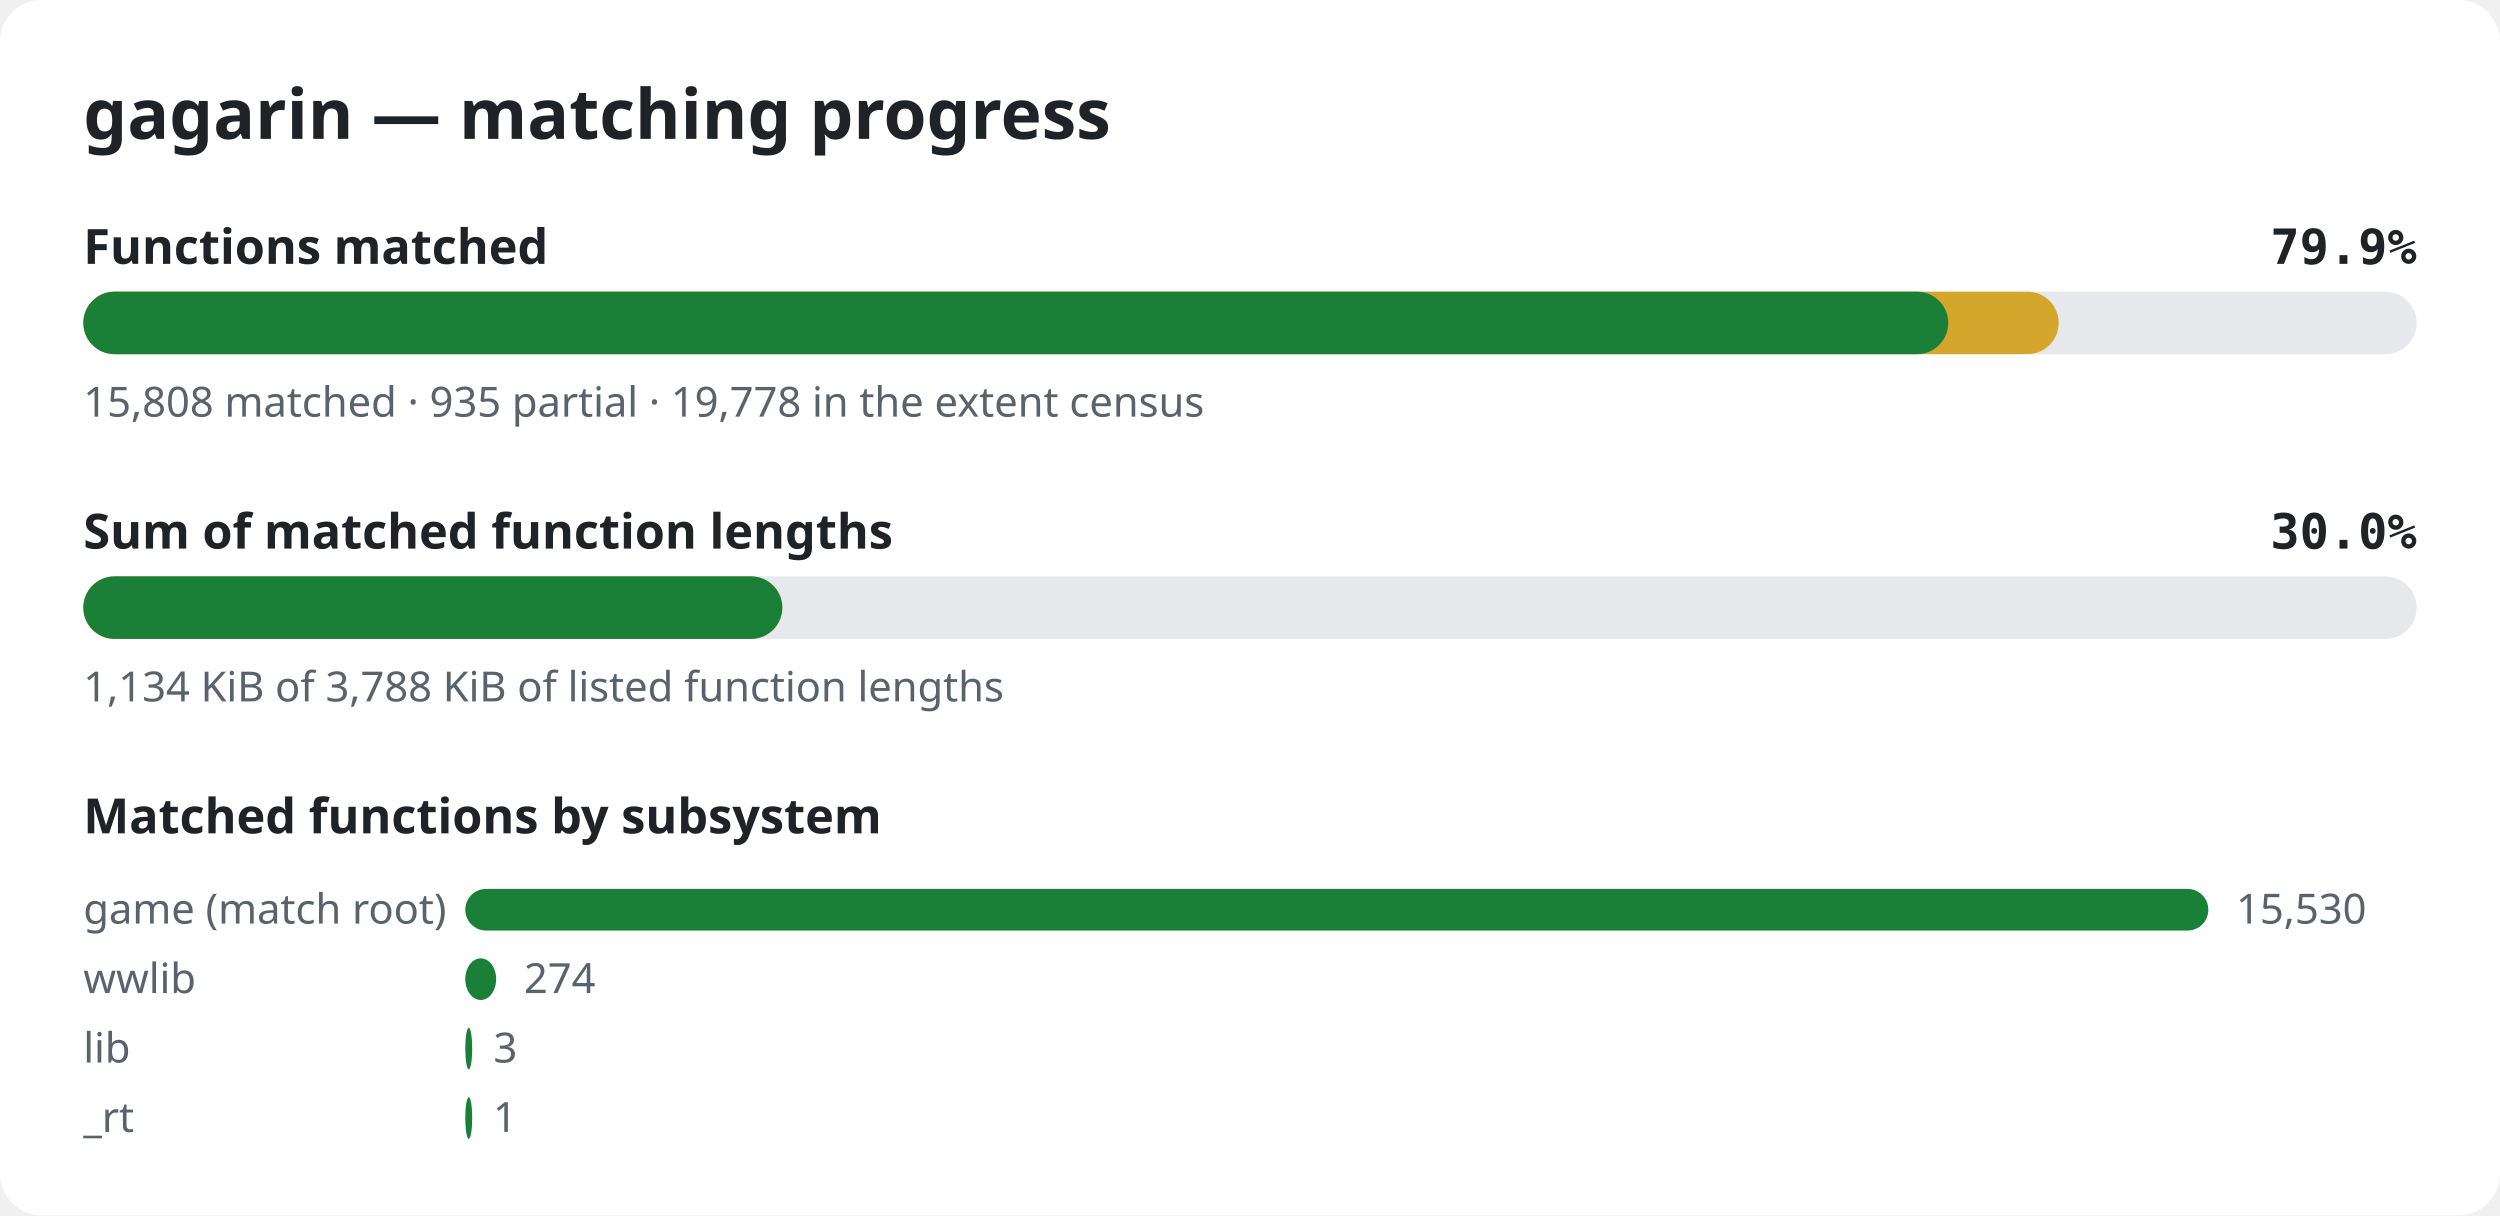
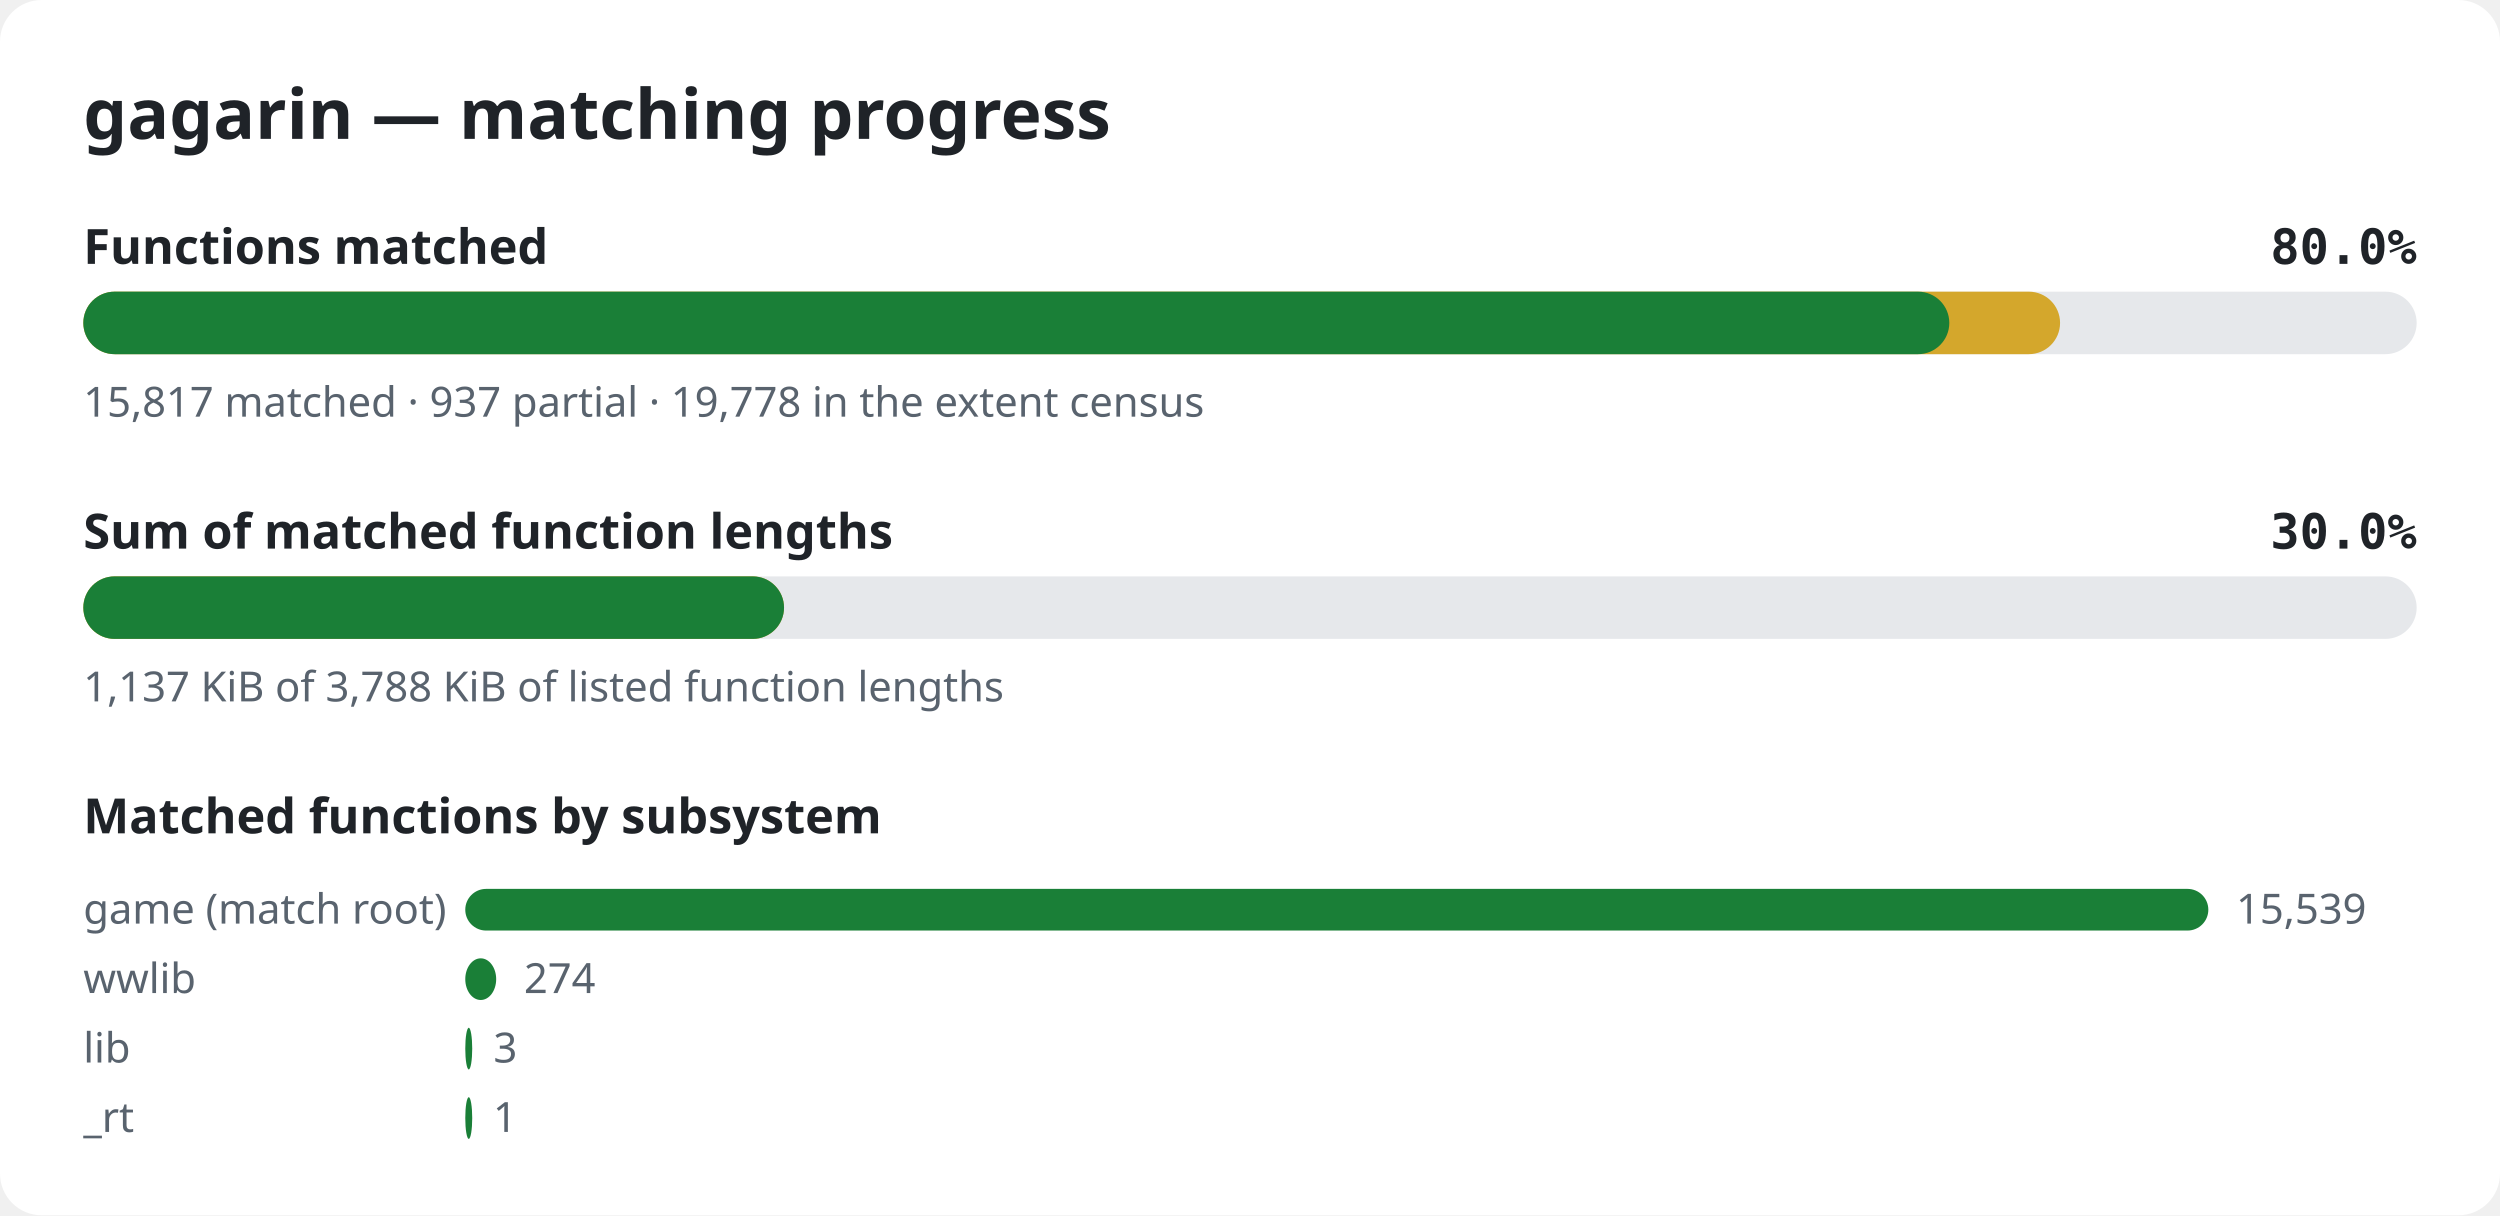
<svg xmlns="http://www.w3.org/2000/svg" width="720" height="350" viewBox="0 0 720 350" role="img" aria-label="gagarin matching progress">
  <style>.bg{fill:#ffffff}.title{font:600 20px sans-serif;fill:#1f2328}.label{font:600 14px sans-serif;fill:#1f2328}.pct{font:600 14px monospace;fill:#1f2328}.note{font:12px sans-serif;fill:#59636e}.track{fill:#e6e8eb}.done{fill:#1a7f37}.partial{fill:#d4a72c}@media (prefers-color-scheme: dark){.bg{fill:#0d1117}.title,.label,.pct{fill:#e6edf3}.note{fill:#9198a1}.track{fill:#262c36}.done{fill:#3fb950}.partial{fill:#d29922}}</style>
  <rect width="720" height="350" rx="12" class="bg" />
  <text x="24" y="40" class="title">gagarin — matching progress</text>
  <text x="24" y="76" class="label">Functions matched</text>
-   <text x="696" y="76" class="pct" text-anchor="end">79.9%</text>
+   <text x="696" y="76" class="pct" text-anchor="end">80.0%</text>
  <rect x="24" y="84" width="672" height="18" rx="9" class="track" />
-   <rect x="24" y="84" width="568.9" height="18" rx="9" class="partial" />
-   <rect x="24" y="84" width="537.1" height="18" rx="9" class="done" />
-   <text x="24" y="120" class="note">15,808 matched · 935 partial · 19,778 in the extent census</text>
+   <rect x="24" y="84" width="569.3" height="18" rx="9" class="partial" />
+   <rect x="24" y="84" width="537.4" height="18" rx="9" class="done" />
+   <text x="24" y="120" class="note">15,817 matched · 937 partial · 19,778 in the extent census</text>
  <text x="24" y="158" class="label">Sum of matched function lengths</text>
  <text x="696" y="158" class="pct" text-anchor="end">30.0%</text>
  <rect x="24" y="166" width="672" height="18" rx="9" class="track" />
-   <rect x="24" y="166" width="201.3" height="18" rx="9" class="partial" />
-   <rect x="24" y="166" width="201.3" height="18" rx="9" class="done" />
-   <text x="24" y="202" class="note">1,134 KiB of 3,788 KiB of listed function lengths</text>
+   <rect x="24" y="166" width="201.8" height="18" rx="9" class="partial" />
+   <rect x="24" y="166" width="201.8" height="18" rx="9" class="done" />
+   <text x="24" y="202" class="note">1,137 KiB of 3,788 KiB of listed function lengths</text>
  <text x="24" y="240" class="label">Matched functions by subsystem</text>
  <text x="24" y="266" class="note">game (match root)</text>
  <rect x="134" y="256" width="502.0" height="12" rx="6" class="done" />
-   <text x="644.0" y="266" class="note">15,530</text>
+   <text x="644.0" y="266" class="note">15,539</text>
  <text x="24" y="286" class="note">wwlib</text>
  <rect x="134" y="276" width="8.9" height="12" rx="6" class="done" />
  <text x="150.9" y="286" class="note">274</text>
  <text x="24" y="306" class="note">lib</text>
  <rect x="134" y="296" width="2.0" height="12" rx="6" class="done" />
  <text x="142.1" y="306" class="note">3</text>
  <text x="24" y="326" class="note">_rt</text>
  <rect x="134" y="316" width="2.0" height="12" rx="6" class="done" />
  <text x="142.0" y="326" class="note">1</text>
</svg>
